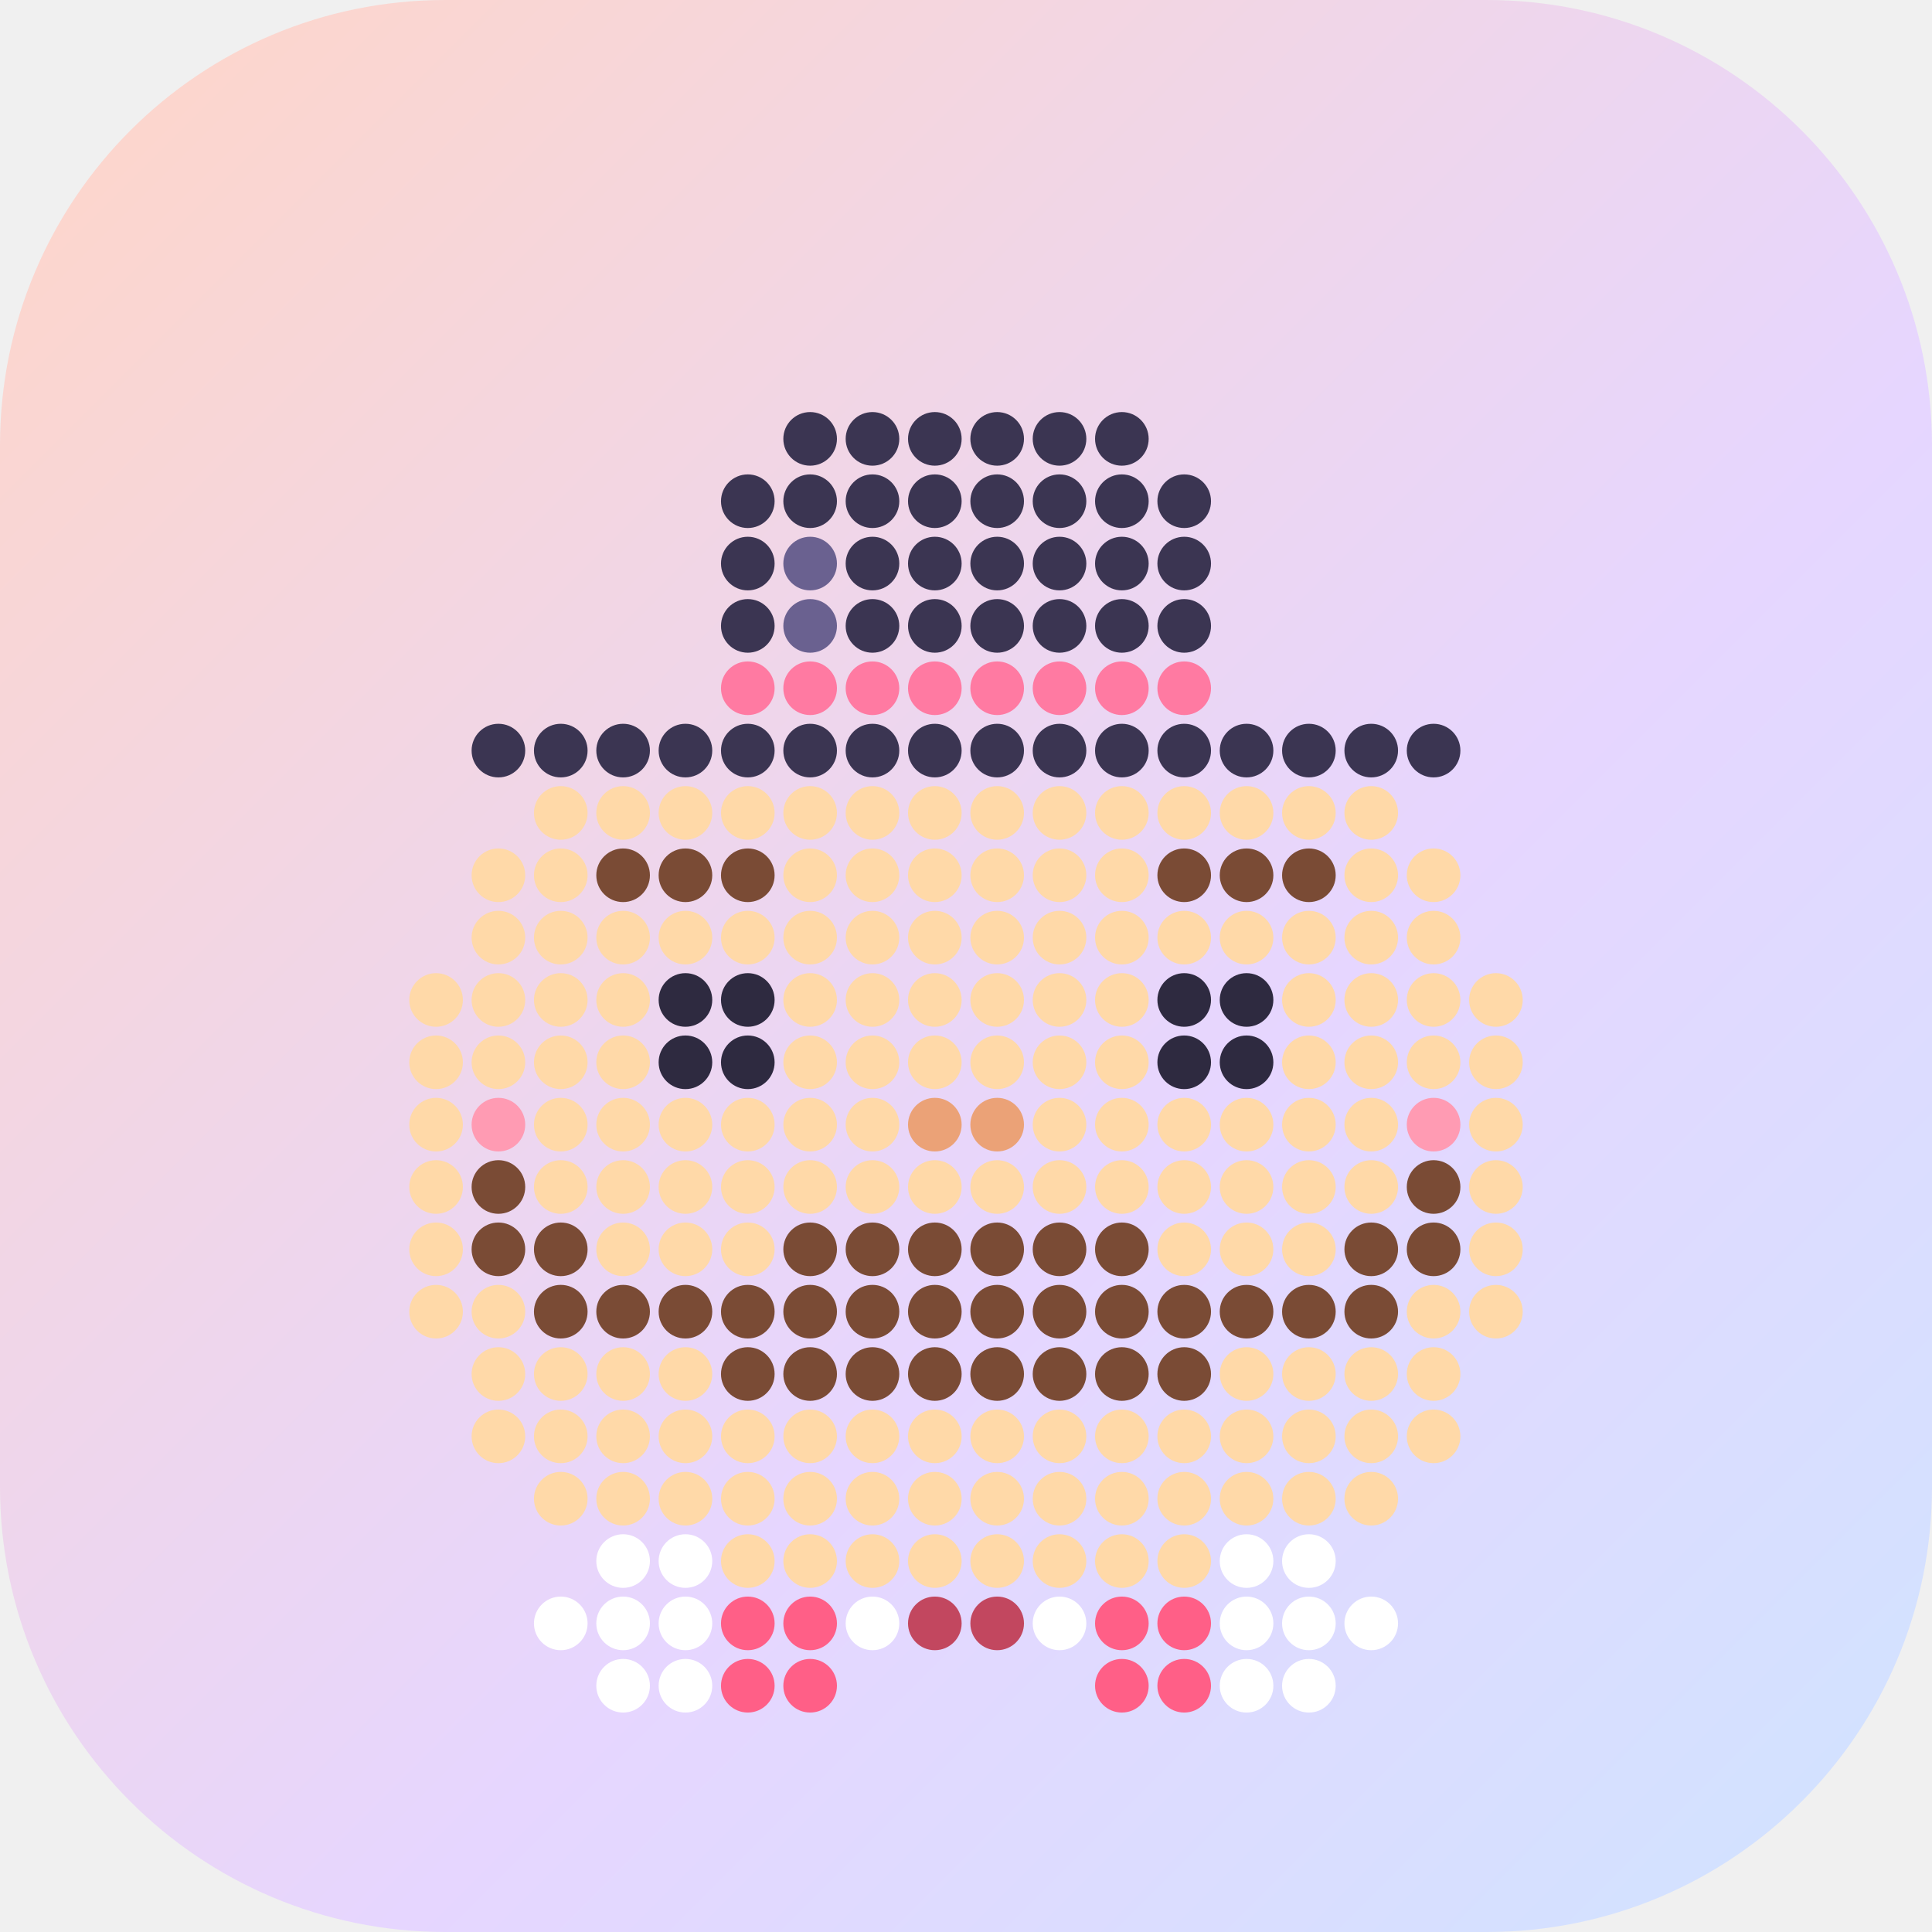
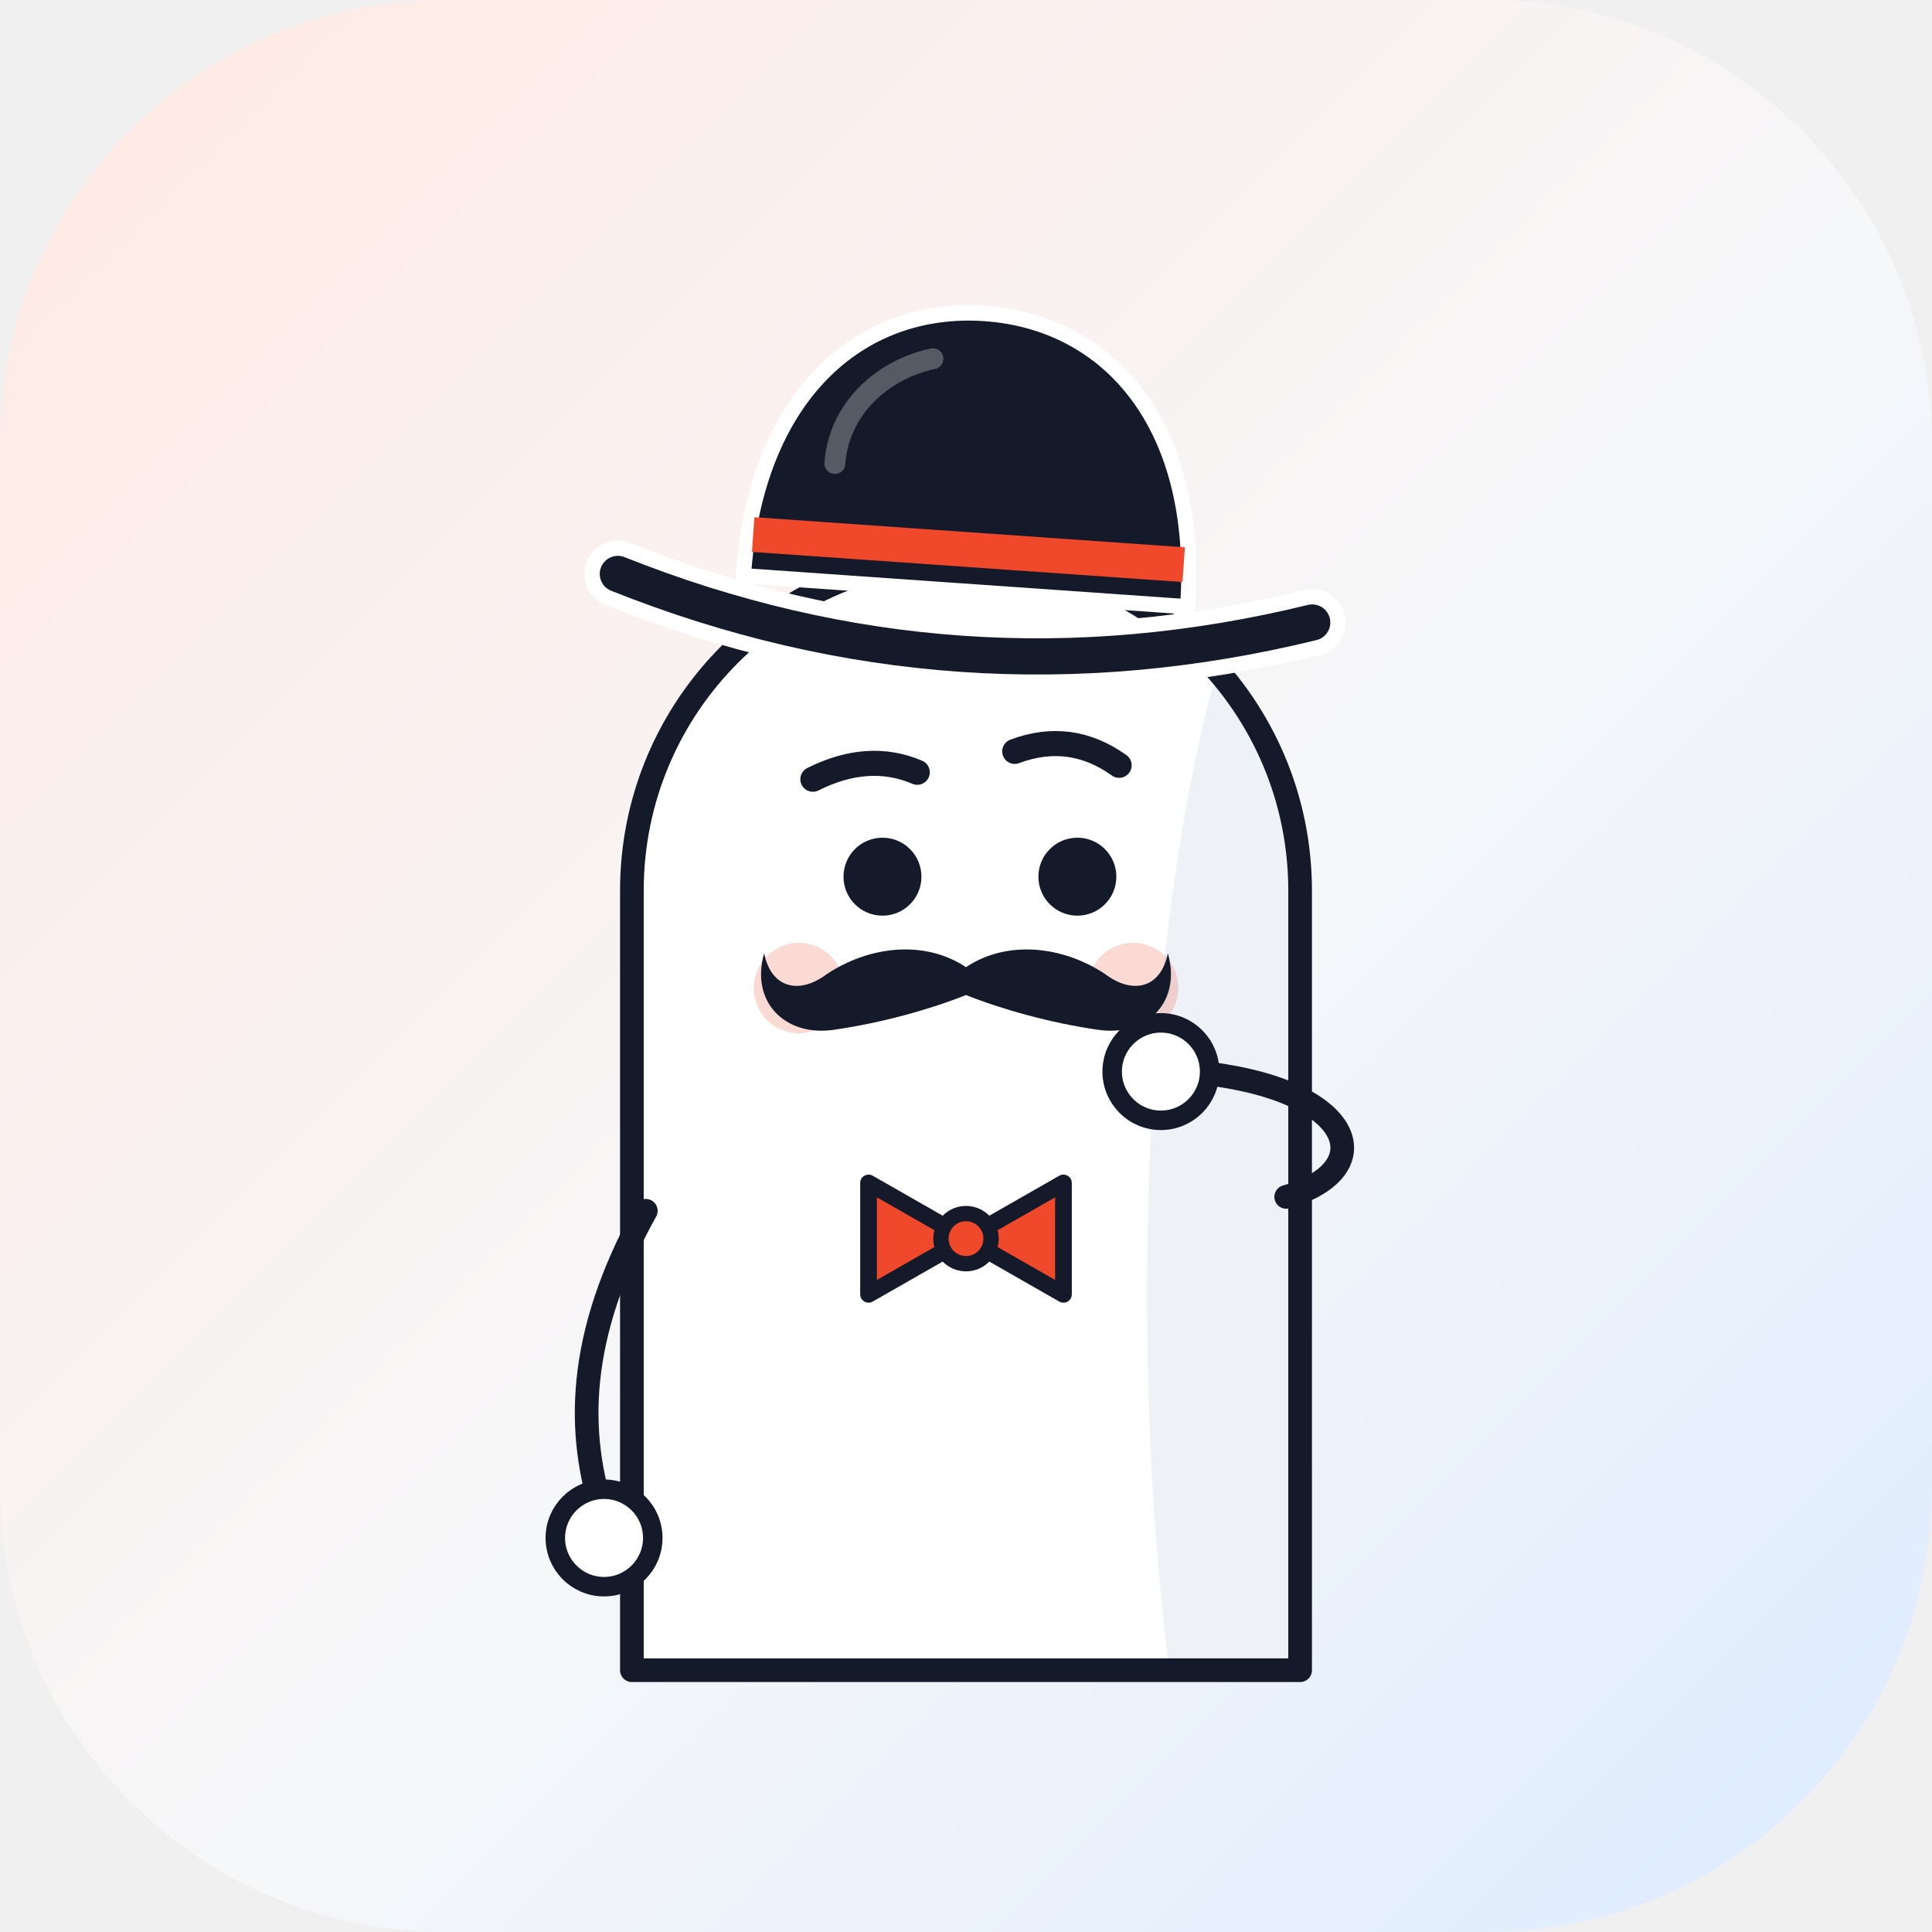
<svg xmlns="http://www.w3.org/2000/svg" viewBox="0 0 1024 1024">
  <defs>
    <linearGradient id="g" x1="0" y1="0" x2="1" y2="1">
-       <stop offset="0" stop-color="#ffd6c7" />
-       <stop offset=".6" stop-color="#e6d6ff" />
-       <stop offset="1" stop-color="#cfe4ff" />
+       <stop offset="0" stop-color="#FFE9E3" />
+       <stop offset=".55" stop-color="#F6F7F9" />
+       <stop offset="1" stop-color="#DCEBFF" />
    </linearGradient>
  </defs>
  <rect width="1024" height="1024" rx="236" fill="url(#g)" />
-   <circle cx="429.39" cy="232.61" r="14.21" fill="#3b3552" />
-   <circle cx="462.43" cy="232.61" r="14.21" fill="#3b3552" />
-   <circle cx="495.48" cy="232.61" r="14.21" fill="#3b3552" />
-   <circle cx="528.52" cy="232.61" r="14.21" fill="#3b3552" />
-   <circle cx="561.57" cy="232.61" r="14.21" fill="#3b3552" />
-   <circle cx="594.61" cy="232.61" r="14.21" fill="#3b3552" />
-   <circle cx="396.35" cy="265.65" r="14.21" fill="#3b3552" />
-   <circle cx="429.39" cy="265.65" r="14.21" fill="#3b3552" />
-   <circle cx="462.43" cy="265.65" r="14.21" fill="#3b3552" />
-   <circle cx="495.48" cy="265.65" r="14.21" fill="#3b3552" />
-   <circle cx="528.52" cy="265.65" r="14.21" fill="#3b3552" />
-   <circle cx="561.57" cy="265.65" r="14.21" fill="#3b3552" />
-   <circle cx="594.61" cy="265.65" r="14.21" fill="#3b3552" />
-   <circle cx="627.65" cy="265.65" r="14.21" fill="#3b3552" />
-   <circle cx="396.35" cy="298.70" r="14.21" fill="#3b3552" />
-   <circle cx="429.39" cy="298.70" r="14.21" fill="#6a6190" />
-   <circle cx="462.43" cy="298.70" r="14.21" fill="#3b3552" />
-   <circle cx="495.48" cy="298.70" r="14.21" fill="#3b3552" />
-   <circle cx="528.52" cy="298.70" r="14.21" fill="#3b3552" />
-   <circle cx="561.57" cy="298.70" r="14.21" fill="#3b3552" />
-   <circle cx="594.61" cy="298.70" r="14.21" fill="#3b3552" />
-   <circle cx="627.65" cy="298.70" r="14.21" fill="#3b3552" />
-   <circle cx="396.35" cy="331.74" r="14.21" fill="#3b3552" />
-   <circle cx="429.39" cy="331.74" r="14.21" fill="#6a6190" />
-   <circle cx="462.43" cy="331.74" r="14.21" fill="#3b3552" />
-   <circle cx="495.48" cy="331.74" r="14.21" fill="#3b3552" />
-   <circle cx="528.52" cy="331.74" r="14.21" fill="#3b3552" />
-   <circle cx="561.57" cy="331.74" r="14.21" fill="#3b3552" />
-   <circle cx="594.61" cy="331.74" r="14.21" fill="#3b3552" />
-   <circle cx="627.65" cy="331.74" r="14.21" fill="#3b3552" />
-   <circle cx="396.35" cy="364.78" r="14.21" fill="#ff7aa2" />
-   <circle cx="429.39" cy="364.78" r="14.21" fill="#ff7aa2" />
-   <circle cx="462.43" cy="364.78" r="14.21" fill="#ff7aa2" />
-   <circle cx="495.48" cy="364.78" r="14.21" fill="#ff7aa2" />
-   <circle cx="528.52" cy="364.78" r="14.21" fill="#ff7aa2" />
-   <circle cx="561.57" cy="364.78" r="14.21" fill="#ff7aa2" />
-   <circle cx="594.61" cy="364.78" r="14.21" fill="#ff7aa2" />
-   <circle cx="627.65" cy="364.78" r="14.21" fill="#ff7aa2" />
-   <circle cx="264.17" cy="397.83" r="14.21" fill="#3b3552" />
-   <circle cx="297.22" cy="397.83" r="14.21" fill="#3b3552" />
-   <circle cx="330.26" cy="397.83" r="14.21" fill="#3b3552" />
-   <circle cx="363.30" cy="397.83" r="14.21" fill="#3b3552" />
-   <circle cx="396.35" cy="397.83" r="14.21" fill="#3b3552" />
-   <circle cx="429.39" cy="397.83" r="14.21" fill="#3b3552" />
-   <circle cx="462.43" cy="397.83" r="14.21" fill="#3b3552" />
-   <circle cx="495.48" cy="397.83" r="14.21" fill="#3b3552" />
-   <circle cx="528.52" cy="397.83" r="14.21" fill="#3b3552" />
-   <circle cx="561.57" cy="397.83" r="14.21" fill="#3b3552" />
-   <circle cx="594.61" cy="397.83" r="14.21" fill="#3b3552" />
-   <circle cx="627.65" cy="397.83" r="14.21" fill="#3b3552" />
-   <circle cx="660.70" cy="397.83" r="14.21" fill="#3b3552" />
-   <circle cx="693.74" cy="397.83" r="14.21" fill="#3b3552" />
-   <circle cx="726.78" cy="397.83" r="14.21" fill="#3b3552" />
-   <circle cx="759.83" cy="397.83" r="14.21" fill="#3b3552" />
-   <circle cx="297.22" cy="430.87" r="14.21" fill="#ffd9a8" />
-   <circle cx="330.26" cy="430.87" r="14.21" fill="#ffd9a8" />
-   <circle cx="363.30" cy="430.87" r="14.21" fill="#ffd9a8" />
-   <circle cx="396.35" cy="430.87" r="14.21" fill="#ffd9a8" />
-   <circle cx="429.39" cy="430.87" r="14.21" fill="#ffd9a8" />
-   <circle cx="462.43" cy="430.87" r="14.21" fill="#ffd9a8" />
-   <circle cx="495.48" cy="430.87" r="14.21" fill="#ffd9a8" />
-   <circle cx="528.52" cy="430.87" r="14.21" fill="#ffd9a8" />
-   <circle cx="561.57" cy="430.87" r="14.21" fill="#ffd9a8" />
-   <circle cx="594.61" cy="430.87" r="14.21" fill="#ffd9a8" />
-   <circle cx="627.65" cy="430.87" r="14.21" fill="#ffd9a8" />
-   <circle cx="660.70" cy="430.87" r="14.21" fill="#ffd9a8" />
-   <circle cx="693.74" cy="430.87" r="14.21" fill="#ffd9a8" />
-   <circle cx="726.78" cy="430.87" r="14.21" fill="#ffd9a8" />
-   <circle cx="264.17" cy="463.91" r="14.21" fill="#ffd9a8" />
-   <circle cx="297.22" cy="463.91" r="14.21" fill="#ffd9a8" />
-   <circle cx="330.26" cy="463.91" r="14.21" fill="#7a4b35" />
-   <circle cx="363.30" cy="463.91" r="14.21" fill="#7a4b35" />
-   <circle cx="396.35" cy="463.91" r="14.21" fill="#7a4b35" />
-   <circle cx="429.39" cy="463.91" r="14.21" fill="#ffd9a8" />
-   <circle cx="462.43" cy="463.91" r="14.21" fill="#ffd9a8" />
-   <circle cx="495.48" cy="463.91" r="14.21" fill="#ffd9a8" />
-   <circle cx="528.52" cy="463.91" r="14.21" fill="#ffd9a8" />
-   <circle cx="561.57" cy="463.91" r="14.21" fill="#ffd9a8" />
-   <circle cx="594.61" cy="463.91" r="14.21" fill="#ffd9a8" />
-   <circle cx="627.65" cy="463.91" r="14.21" fill="#7a4b35" />
-   <circle cx="660.70" cy="463.91" r="14.21" fill="#7a4b35" />
-   <circle cx="693.74" cy="463.91" r="14.21" fill="#7a4b35" />
-   <circle cx="726.78" cy="463.91" r="14.21" fill="#ffd9a8" />
-   <circle cx="759.83" cy="463.91" r="14.21" fill="#ffd9a8" />
-   <circle cx="264.17" cy="496.96" r="14.21" fill="#ffd9a8" />
-   <circle cx="297.22" cy="496.96" r="14.21" fill="#ffd9a8" />
-   <circle cx="330.26" cy="496.96" r="14.21" fill="#ffd9a8" />
-   <circle cx="363.30" cy="496.96" r="14.21" fill="#ffd9a8" />
-   <circle cx="396.35" cy="496.96" r="14.21" fill="#ffd9a8" />
-   <circle cx="429.39" cy="496.96" r="14.21" fill="#ffd9a8" />
-   <circle cx="462.43" cy="496.96" r="14.21" fill="#ffd9a8" />
-   <circle cx="495.48" cy="496.96" r="14.21" fill="#ffd9a8" />
-   <circle cx="528.52" cy="496.96" r="14.21" fill="#ffd9a8" />
-   <circle cx="561.57" cy="496.96" r="14.21" fill="#ffd9a8" />
-   <circle cx="594.61" cy="496.96" r="14.21" fill="#ffd9a8" />
-   <circle cx="627.65" cy="496.96" r="14.21" fill="#ffd9a8" />
-   <circle cx="660.70" cy="496.96" r="14.21" fill="#ffd9a8" />
-   <circle cx="693.74" cy="496.96" r="14.21" fill="#ffd9a8" />
-   <circle cx="726.78" cy="496.96" r="14.21" fill="#ffd9a8" />
-   <circle cx="759.83" cy="496.96" r="14.21" fill="#ffd9a8" />
-   <circle cx="231.13" cy="530.00" r="14.21" fill="#ffd9a8" />
-   <circle cx="264.17" cy="530.00" r="14.21" fill="#ffd9a8" />
-   <circle cx="297.22" cy="530.00" r="14.21" fill="#ffd9a8" />
-   <circle cx="330.26" cy="530.00" r="14.21" fill="#ffd9a8" />
-   <circle cx="363.30" cy="530.00" r="14.21" fill="#2e2a40" />
-   <circle cx="396.35" cy="530.00" r="14.21" fill="#2e2a40" />
-   <circle cx="429.39" cy="530.00" r="14.21" fill="#ffd9a8" />
-   <circle cx="462.43" cy="530.00" r="14.21" fill="#ffd9a8" />
-   <circle cx="495.48" cy="530.00" r="14.21" fill="#ffd9a8" />
-   <circle cx="528.52" cy="530.00" r="14.21" fill="#ffd9a8" />
-   <circle cx="561.57" cy="530.00" r="14.21" fill="#ffd9a8" />
-   <circle cx="594.61" cy="530.00" r="14.21" fill="#ffd9a8" />
-   <circle cx="627.65" cy="530.00" r="14.21" fill="#2e2a40" />
-   <circle cx="660.70" cy="530.00" r="14.21" fill="#2e2a40" />
-   <circle cx="693.74" cy="530.00" r="14.21" fill="#ffd9a8" />
-   <circle cx="726.78" cy="530.00" r="14.21" fill="#ffd9a8" />
-   <circle cx="759.83" cy="530.00" r="14.21" fill="#ffd9a8" />
-   <circle cx="792.87" cy="530.00" r="14.21" fill="#ffd9a8" />
-   <circle cx="231.13" cy="563.04" r="14.21" fill="#ffd9a8" />
-   <circle cx="264.17" cy="563.04" r="14.21" fill="#ffd9a8" />
-   <circle cx="297.22" cy="563.04" r="14.21" fill="#ffd9a8" />
-   <circle cx="330.26" cy="563.04" r="14.21" fill="#ffd9a8" />
-   <circle cx="363.30" cy="563.04" r="14.21" fill="#2e2a40" />
-   <circle cx="396.35" cy="563.04" r="14.21" fill="#2e2a40" />
-   <circle cx="429.39" cy="563.04" r="14.21" fill="#ffd9a8" />
-   <circle cx="462.43" cy="563.04" r="14.21" fill="#ffd9a8" />
-   <circle cx="495.48" cy="563.04" r="14.21" fill="#ffd9a8" />
-   <circle cx="528.52" cy="563.04" r="14.21" fill="#ffd9a8" />
-   <circle cx="561.57" cy="563.04" r="14.21" fill="#ffd9a8" />
-   <circle cx="594.61" cy="563.04" r="14.21" fill="#ffd9a8" />
-   <circle cx="627.65" cy="563.04" r="14.21" fill="#2e2a40" />
-   <circle cx="660.70" cy="563.04" r="14.21" fill="#2e2a40" />
-   <circle cx="693.74" cy="563.04" r="14.21" fill="#ffd9a8" />
-   <circle cx="726.78" cy="563.04" r="14.21" fill="#ffd9a8" />
-   <circle cx="759.83" cy="563.04" r="14.21" fill="#ffd9a8" />
-   <circle cx="792.87" cy="563.04" r="14.21" fill="#ffd9a8" />
-   <circle cx="231.13" cy="596.09" r="14.21" fill="#ffd9a8" />
-   <circle cx="264.17" cy="596.09" r="14.21" fill="#ff9bb3" />
-   <circle cx="297.22" cy="596.09" r="14.21" fill="#ffd9a8" />
-   <circle cx="330.26" cy="596.09" r="14.21" fill="#ffd9a8" />
-   <circle cx="363.30" cy="596.09" r="14.21" fill="#ffd9a8" />
-   <circle cx="396.35" cy="596.09" r="14.21" fill="#ffd9a8" />
-   <circle cx="429.39" cy="596.09" r="14.21" fill="#ffd9a8" />
-   <circle cx="462.43" cy="596.09" r="14.21" fill="#ffd9a8" />
-   <circle cx="495.48" cy="596.09" r="14.21" fill="#eba277" />
-   <circle cx="528.52" cy="596.09" r="14.21" fill="#eba277" />
-   <circle cx="561.57" cy="596.09" r="14.21" fill="#ffd9a8" />
-   <circle cx="594.61" cy="596.09" r="14.21" fill="#ffd9a8" />
-   <circle cx="627.65" cy="596.09" r="14.21" fill="#ffd9a8" />
-   <circle cx="660.70" cy="596.09" r="14.21" fill="#ffd9a8" />
-   <circle cx="693.74" cy="596.09" r="14.21" fill="#ffd9a8" />
-   <circle cx="726.78" cy="596.09" r="14.21" fill="#ffd9a8" />
-   <circle cx="759.83" cy="596.09" r="14.21" fill="#ff9bb3" />
-   <circle cx="792.87" cy="596.09" r="14.21" fill="#ffd9a8" />
-   <circle cx="231.13" cy="629.13" r="14.21" fill="#ffd9a8" />
-   <circle cx="264.17" cy="629.13" r="14.21" fill="#7a4b35" />
-   <circle cx="297.22" cy="629.13" r="14.21" fill="#ffd9a8" />
-   <circle cx="330.26" cy="629.13" r="14.21" fill="#ffd9a8" />
-   <circle cx="363.30" cy="629.13" r="14.21" fill="#ffd9a8" />
-   <circle cx="396.35" cy="629.13" r="14.21" fill="#ffd9a8" />
-   <circle cx="429.39" cy="629.13" r="14.21" fill="#ffd9a8" />
-   <circle cx="462.43" cy="629.13" r="14.21" fill="#ffd9a8" />
-   <circle cx="495.48" cy="629.13" r="14.21" fill="#ffd9a8" />
-   <circle cx="528.52" cy="629.13" r="14.21" fill="#ffd9a8" />
-   <circle cx="561.57" cy="629.13" r="14.21" fill="#ffd9a8" />
-   <circle cx="594.61" cy="629.13" r="14.21" fill="#ffd9a8" />
-   <circle cx="627.65" cy="629.13" r="14.21" fill="#ffd9a8" />
-   <circle cx="660.70" cy="629.13" r="14.21" fill="#ffd9a8" />
-   <circle cx="693.74" cy="629.13" r="14.21" fill="#ffd9a8" />
-   <circle cx="726.78" cy="629.13" r="14.21" fill="#ffd9a8" />
-   <circle cx="759.83" cy="629.13" r="14.21" fill="#7a4b35" />
-   <circle cx="792.87" cy="629.13" r="14.21" fill="#ffd9a8" />
-   <circle cx="231.13" cy="662.17" r="14.21" fill="#ffd9a8" />
-   <circle cx="264.17" cy="662.17" r="14.21" fill="#7a4b35" />
-   <circle cx="297.22" cy="662.17" r="14.21" fill="#7a4b35" />
-   <circle cx="330.26" cy="662.17" r="14.21" fill="#ffd9a8" />
-   <circle cx="363.30" cy="662.17" r="14.21" fill="#ffd9a8" />
-   <circle cx="396.35" cy="662.17" r="14.21" fill="#ffd9a8" />
-   <circle cx="429.39" cy="662.17" r="14.21" fill="#7a4b35" />
-   <circle cx="462.43" cy="662.17" r="14.21" fill="#7a4b35" />
-   <circle cx="495.48" cy="662.17" r="14.21" fill="#7a4b35" />
-   <circle cx="528.52" cy="662.17" r="14.21" fill="#7a4b35" />
-   <circle cx="561.57" cy="662.17" r="14.21" fill="#7a4b35" />
-   <circle cx="594.61" cy="662.17" r="14.21" fill="#7a4b35" />
-   <circle cx="627.65" cy="662.17" r="14.21" fill="#ffd9a8" />
-   <circle cx="660.70" cy="662.17" r="14.21" fill="#ffd9a8" />
-   <circle cx="693.74" cy="662.17" r="14.21" fill="#ffd9a8" />
-   <circle cx="726.78" cy="662.17" r="14.21" fill="#7a4b35" />
-   <circle cx="759.83" cy="662.17" r="14.21" fill="#7a4b35" />
-   <circle cx="792.87" cy="662.17" r="14.21" fill="#ffd9a8" />
-   <circle cx="231.13" cy="695.22" r="14.21" fill="#ffd9a8" />
-   <circle cx="264.17" cy="695.22" r="14.21" fill="#ffd9a8" />
-   <circle cx="297.22" cy="695.22" r="14.21" fill="#7a4b35" />
-   <circle cx="330.26" cy="695.22" r="14.21" fill="#7a4b35" />
-   <circle cx="363.30" cy="695.22" r="14.21" fill="#7a4b35" />
-   <circle cx="396.35" cy="695.22" r="14.21" fill="#7a4b35" />
-   <circle cx="429.39" cy="695.22" r="14.21" fill="#7a4b35" />
-   <circle cx="462.43" cy="695.22" r="14.21" fill="#7a4b35" />
-   <circle cx="495.48" cy="695.22" r="14.21" fill="#7a4b35" />
-   <circle cx="528.52" cy="695.22" r="14.21" fill="#7a4b35" />
-   <circle cx="561.57" cy="695.22" r="14.21" fill="#7a4b35" />
-   <circle cx="594.61" cy="695.22" r="14.21" fill="#7a4b35" />
-   <circle cx="627.65" cy="695.22" r="14.21" fill="#7a4b35" />
-   <circle cx="660.70" cy="695.22" r="14.21" fill="#7a4b35" />
-   <circle cx="693.74" cy="695.22" r="14.21" fill="#7a4b35" />
-   <circle cx="726.78" cy="695.22" r="14.21" fill="#7a4b35" />
-   <circle cx="759.83" cy="695.22" r="14.21" fill="#ffd9a8" />
-   <circle cx="792.87" cy="695.22" r="14.21" fill="#ffd9a8" />
-   <circle cx="264.17" cy="728.26" r="14.21" fill="#ffd9a8" />
-   <circle cx="297.22" cy="728.26" r="14.21" fill="#ffd9a8" />
-   <circle cx="330.26" cy="728.26" r="14.21" fill="#ffd9a8" />
-   <circle cx="363.30" cy="728.26" r="14.21" fill="#ffd9a8" />
-   <circle cx="396.35" cy="728.26" r="14.21" fill="#7a4b35" />
-   <circle cx="429.39" cy="728.26" r="14.21" fill="#7a4b35" />
-   <circle cx="462.43" cy="728.26" r="14.21" fill="#7a4b35" />
-   <circle cx="495.48" cy="728.26" r="14.21" fill="#7a4b35" />
-   <circle cx="528.52" cy="728.26" r="14.21" fill="#7a4b35" />
-   <circle cx="561.57" cy="728.26" r="14.21" fill="#7a4b35" />
-   <circle cx="594.61" cy="728.26" r="14.21" fill="#7a4b35" />
-   <circle cx="627.65" cy="728.26" r="14.21" fill="#7a4b35" />
-   <circle cx="660.70" cy="728.26" r="14.21" fill="#ffd9a8" />
-   <circle cx="693.74" cy="728.26" r="14.21" fill="#ffd9a8" />
-   <circle cx="726.78" cy="728.26" r="14.21" fill="#ffd9a8" />
-   <circle cx="759.83" cy="728.26" r="14.21" fill="#ffd9a8" />
-   <circle cx="264.17" cy="761.30" r="14.21" fill="#ffd9a8" />
-   <circle cx="297.22" cy="761.30" r="14.21" fill="#ffd9a8" />
-   <circle cx="330.26" cy="761.30" r="14.21" fill="#ffd9a8" />
-   <circle cx="363.30" cy="761.30" r="14.21" fill="#ffd9a8" />
-   <circle cx="396.35" cy="761.30" r="14.21" fill="#ffd9a8" />
-   <circle cx="429.39" cy="761.30" r="14.21" fill="#ffd9a8" />
-   <circle cx="462.43" cy="761.30" r="14.21" fill="#ffd9a8" />
-   <circle cx="495.48" cy="761.30" r="14.21" fill="#ffd9a8" />
-   <circle cx="528.52" cy="761.30" r="14.21" fill="#ffd9a8" />
-   <circle cx="561.57" cy="761.30" r="14.21" fill="#ffd9a8" />
-   <circle cx="594.61" cy="761.30" r="14.21" fill="#ffd9a8" />
-   <circle cx="627.65" cy="761.30" r="14.21" fill="#ffd9a8" />
-   <circle cx="660.70" cy="761.30" r="14.21" fill="#ffd9a8" />
-   <circle cx="693.74" cy="761.30" r="14.21" fill="#ffd9a8" />
-   <circle cx="726.78" cy="761.30" r="14.21" fill="#ffd9a8" />
-   <circle cx="759.83" cy="761.30" r="14.21" fill="#ffd9a8" />
-   <circle cx="297.22" cy="794.35" r="14.21" fill="#ffd9a8" />
-   <circle cx="330.26" cy="794.35" r="14.21" fill="#ffd9a8" />
-   <circle cx="363.30" cy="794.35" r="14.21" fill="#ffd9a8" />
-   <circle cx="396.35" cy="794.35" r="14.21" fill="#ffd9a8" />
-   <circle cx="429.39" cy="794.35" r="14.21" fill="#ffd9a8" />
-   <circle cx="462.43" cy="794.35" r="14.21" fill="#ffd9a8" />
-   <circle cx="495.48" cy="794.35" r="14.21" fill="#ffd9a8" />
-   <circle cx="528.52" cy="794.35" r="14.21" fill="#ffd9a8" />
-   <circle cx="561.57" cy="794.35" r="14.21" fill="#ffd9a8" />
-   <circle cx="594.61" cy="794.35" r="14.21" fill="#ffd9a8" />
-   <circle cx="627.65" cy="794.35" r="14.21" fill="#ffd9a8" />
-   <circle cx="660.70" cy="794.35" r="14.21" fill="#ffd9a8" />
-   <circle cx="693.74" cy="794.35" r="14.21" fill="#ffd9a8" />
-   <circle cx="726.78" cy="794.35" r="14.21" fill="#ffd9a8" />
-   <circle cx="330.26" cy="827.39" r="14.21" fill="#ffffff" />
-   <circle cx="363.30" cy="827.39" r="14.21" fill="#ffffff" />
-   <circle cx="396.35" cy="827.39" r="14.21" fill="#ffd9a8" />
-   <circle cx="429.39" cy="827.39" r="14.21" fill="#ffd9a8" />
-   <circle cx="462.43" cy="827.39" r="14.21" fill="#ffd9a8" />
-   <circle cx="495.48" cy="827.39" r="14.21" fill="#ffd9a8" />
-   <circle cx="528.52" cy="827.39" r="14.21" fill="#ffd9a8" />
-   <circle cx="561.57" cy="827.39" r="14.21" fill="#ffd9a8" />
-   <circle cx="594.61" cy="827.39" r="14.21" fill="#ffd9a8" />
-   <circle cx="627.65" cy="827.39" r="14.21" fill="#ffd9a8" />
-   <circle cx="660.70" cy="827.39" r="14.21" fill="#ffffff" />
-   <circle cx="693.74" cy="827.39" r="14.21" fill="#ffffff" />
-   <circle cx="297.22" cy="860.43" r="14.21" fill="#ffffff" />
-   <circle cx="330.26" cy="860.43" r="14.21" fill="#ffffff" />
-   <circle cx="363.30" cy="860.43" r="14.21" fill="#ffffff" />
-   <circle cx="396.35" cy="860.43" r="14.21" fill="#ff5f87" />
-   <circle cx="429.39" cy="860.43" r="14.21" fill="#ff5f87" />
-   <circle cx="462.43" cy="860.43" r="14.21" fill="#ffffff" />
-   <circle cx="495.48" cy="860.43" r="14.21" fill="#c2475f" />
-   <circle cx="528.52" cy="860.43" r="14.21" fill="#c2475f" />
-   <circle cx="561.57" cy="860.43" r="14.21" fill="#ffffff" />
-   <circle cx="594.61" cy="860.43" r="14.21" fill="#ff5f87" />
-   <circle cx="627.65" cy="860.43" r="14.21" fill="#ff5f87" />
-   <circle cx="660.70" cy="860.43" r="14.21" fill="#ffffff" />
-   <circle cx="693.74" cy="860.43" r="14.21" fill="#ffffff" />
-   <circle cx="726.78" cy="860.43" r="14.21" fill="#ffffff" />
-   <circle cx="330.26" cy="893.48" r="14.21" fill="#ffffff" />
-   <circle cx="363.30" cy="893.48" r="14.21" fill="#ffffff" />
-   <circle cx="396.35" cy="893.48" r="14.21" fill="#ff5f87" />
-   <circle cx="429.39" cy="893.48" r="14.21" fill="#ff5f87" />
-   <circle cx="594.61" cy="893.48" r="14.21" fill="#ff5f87" />
-   <circle cx="627.65" cy="893.48" r="14.21" fill="#ff5f87" />
-   <circle cx="660.70" cy="893.48" r="14.21" fill="#ffffff" />
-   <circle cx="693.74" cy="893.48" r="14.21" fill="#ffffff" />
+   <svg x="246" y="140" width="532" height="760" viewBox="28 30 144 206">
+     <defs>
+       <clipPath id="ch1c">
+         <path d="M52 232V120a48 48 0 0 1 96 0V232Z" />
+       </clipPath>
+     </defs>
+     <g class="body">
+       <path d="M52 232V120a48 48 0 0 1 96 0V232Z" fill="#fff" />
+       <g clip-path="url(#ch1c)">
+         <ellipse cx="156" cy="178" rx="30" ry="120" fill="#EEF1F6" />
+       </g>
+       <path d="M52 232V120a48 48 0 0 1 96 0V232Z" fill="none" stroke="#141A2A" stroke-width="3.4" stroke-linejoin="round" />
+       <circle cx="76" cy="134" r="6.5" fill="#F0482A" opacity=".2" />
+       <circle cx="124" cy="134" r="6.5" fill="#F0482A" opacity=".2" />
+       <g class="eyes">
+         <circle cx="88" cy="118" r="5.6" fill="#141A2A" />
+         <circle cx="116" cy="118" r="5.6" fill="#141A2A" />
+       </g>
+       <path d="M78 104q8 -4 15 -1M107 100q8 -3 15 2" stroke="#141A2A" stroke-width="3.6" fill="none" stroke-linecap="round" />
+       <path d="M100 131C94 127 86 128 80 132C76 135 72 134 71 129C69 136 74 141 81 140C88 139 95 137 100 135C105 137 112 139 119 140C126 141 131 136 129 129C128 134 124 135 120 132C114 128 106 127 100 131Z" fill="#141A2A" />
+       <path d="M100 170L86 162V178ZM100 170L114 162V178Z" fill="#F0482A" stroke="#141A2A" stroke-width="2.4" stroke-linejoin="round" />
+       <circle cx="100" cy="170" r="3.6" fill="#F0482A" stroke="#141A2A" stroke-width="2.2" />
+       <path d="M54 166C44 184 44 198 48 210" stroke="#141A2A" stroke-width="3.4" fill="none" stroke-linecap="round" />
+       <circle cx="48" cy="213" r="7" fill="#fff" stroke="#141A2A" stroke-width="2.8" />
+       <path d="M146 164C160 160 156 148 132 146" stroke="#141A2A" stroke-width="3.4" fill="none" stroke-linecap="round" />
+       <circle cx="128" cy="146" r="7" fill="#fff" stroke="#141A2A" stroke-width="2.8" />
+       <g class="hat">
+         <g transform="rotate(4 100 76)">
+           <path d="M50 78Q100 94 150 78" stroke="#fff" stroke-width="9.6" fill="none" stroke-linecap="round" />
+           <path d="M68 77C68 51 82 37 100 37C118 37 132 51 132 77Z" fill="#141A2A" stroke="#fff" stroke-width="2.2" stroke-linejoin="round" />
+           <path d="M69 71H131" stroke="#F0482A" stroke-width="5" />
+           <path d="M50 78Q100 94 150 78" stroke="#141A2A" stroke-width="5.2" fill="none" stroke-linecap="round" />
+           <path d="M80 60C80 52 86 46 93 44" stroke="rgba(255,255,255,.28)" stroke-width="3" fill="none" stroke-linecap="round" />
+         </g>
+       </g>
+     </g>
+   </svg>
</svg>
